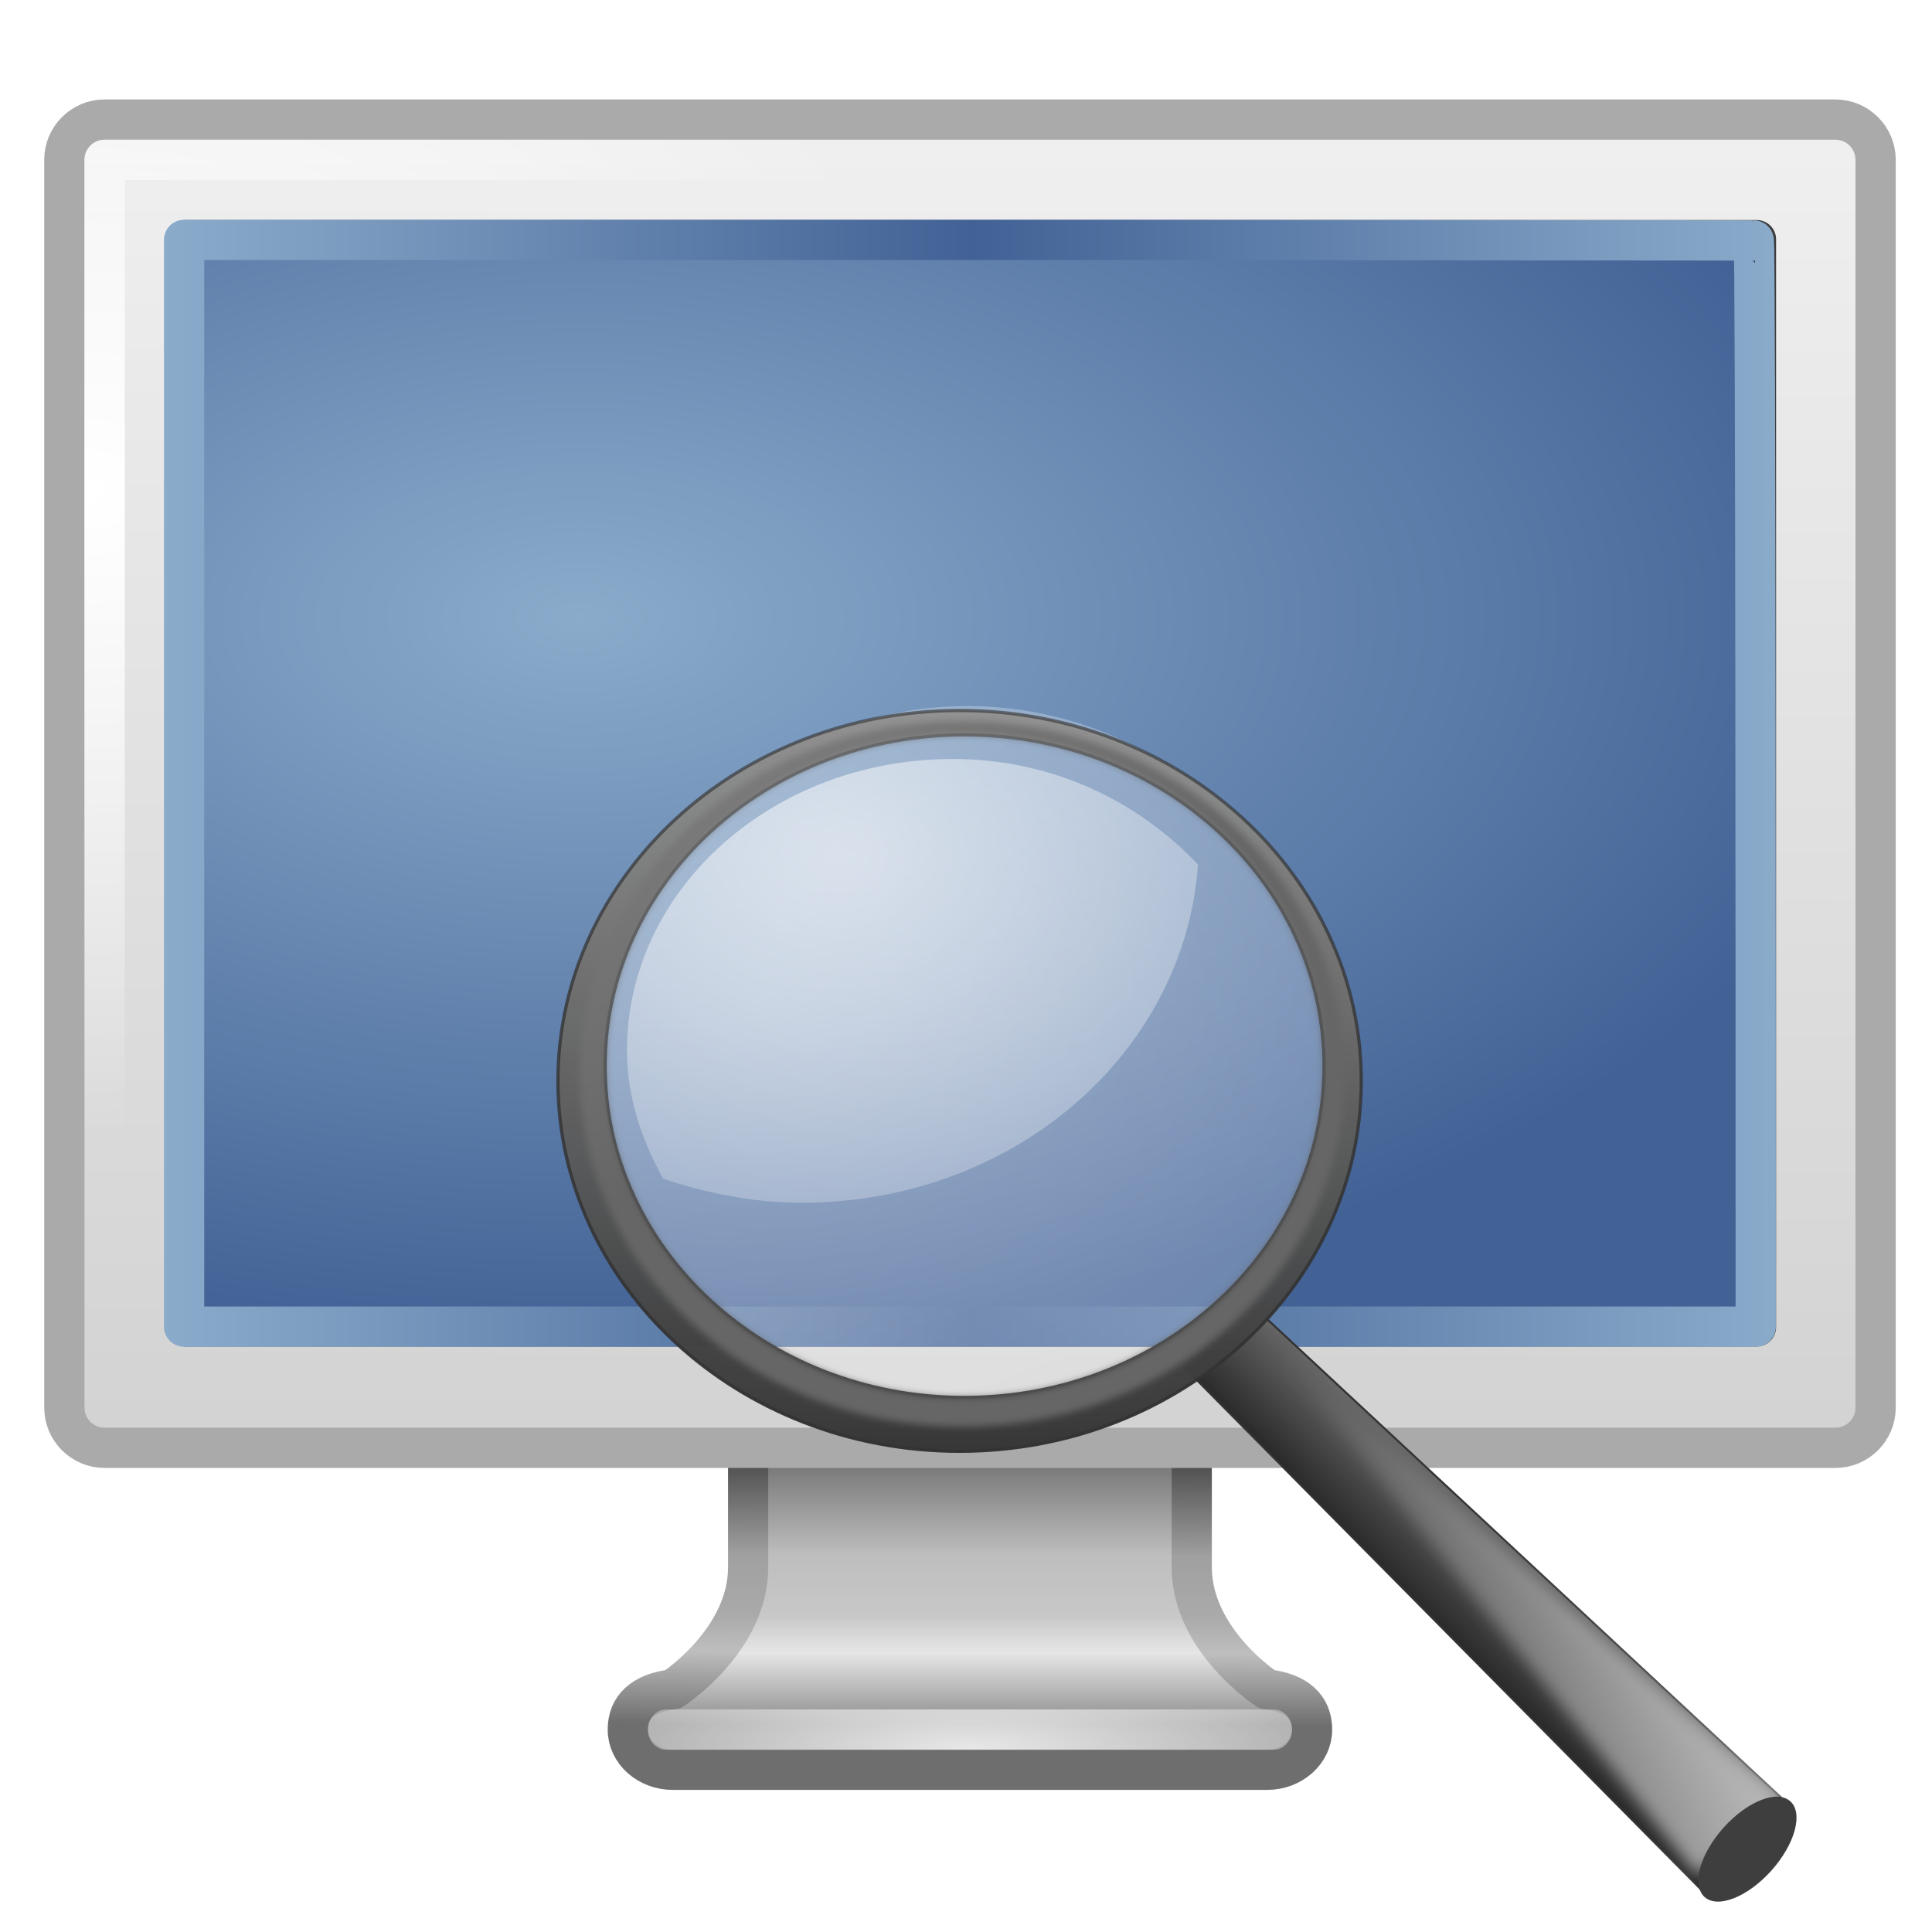
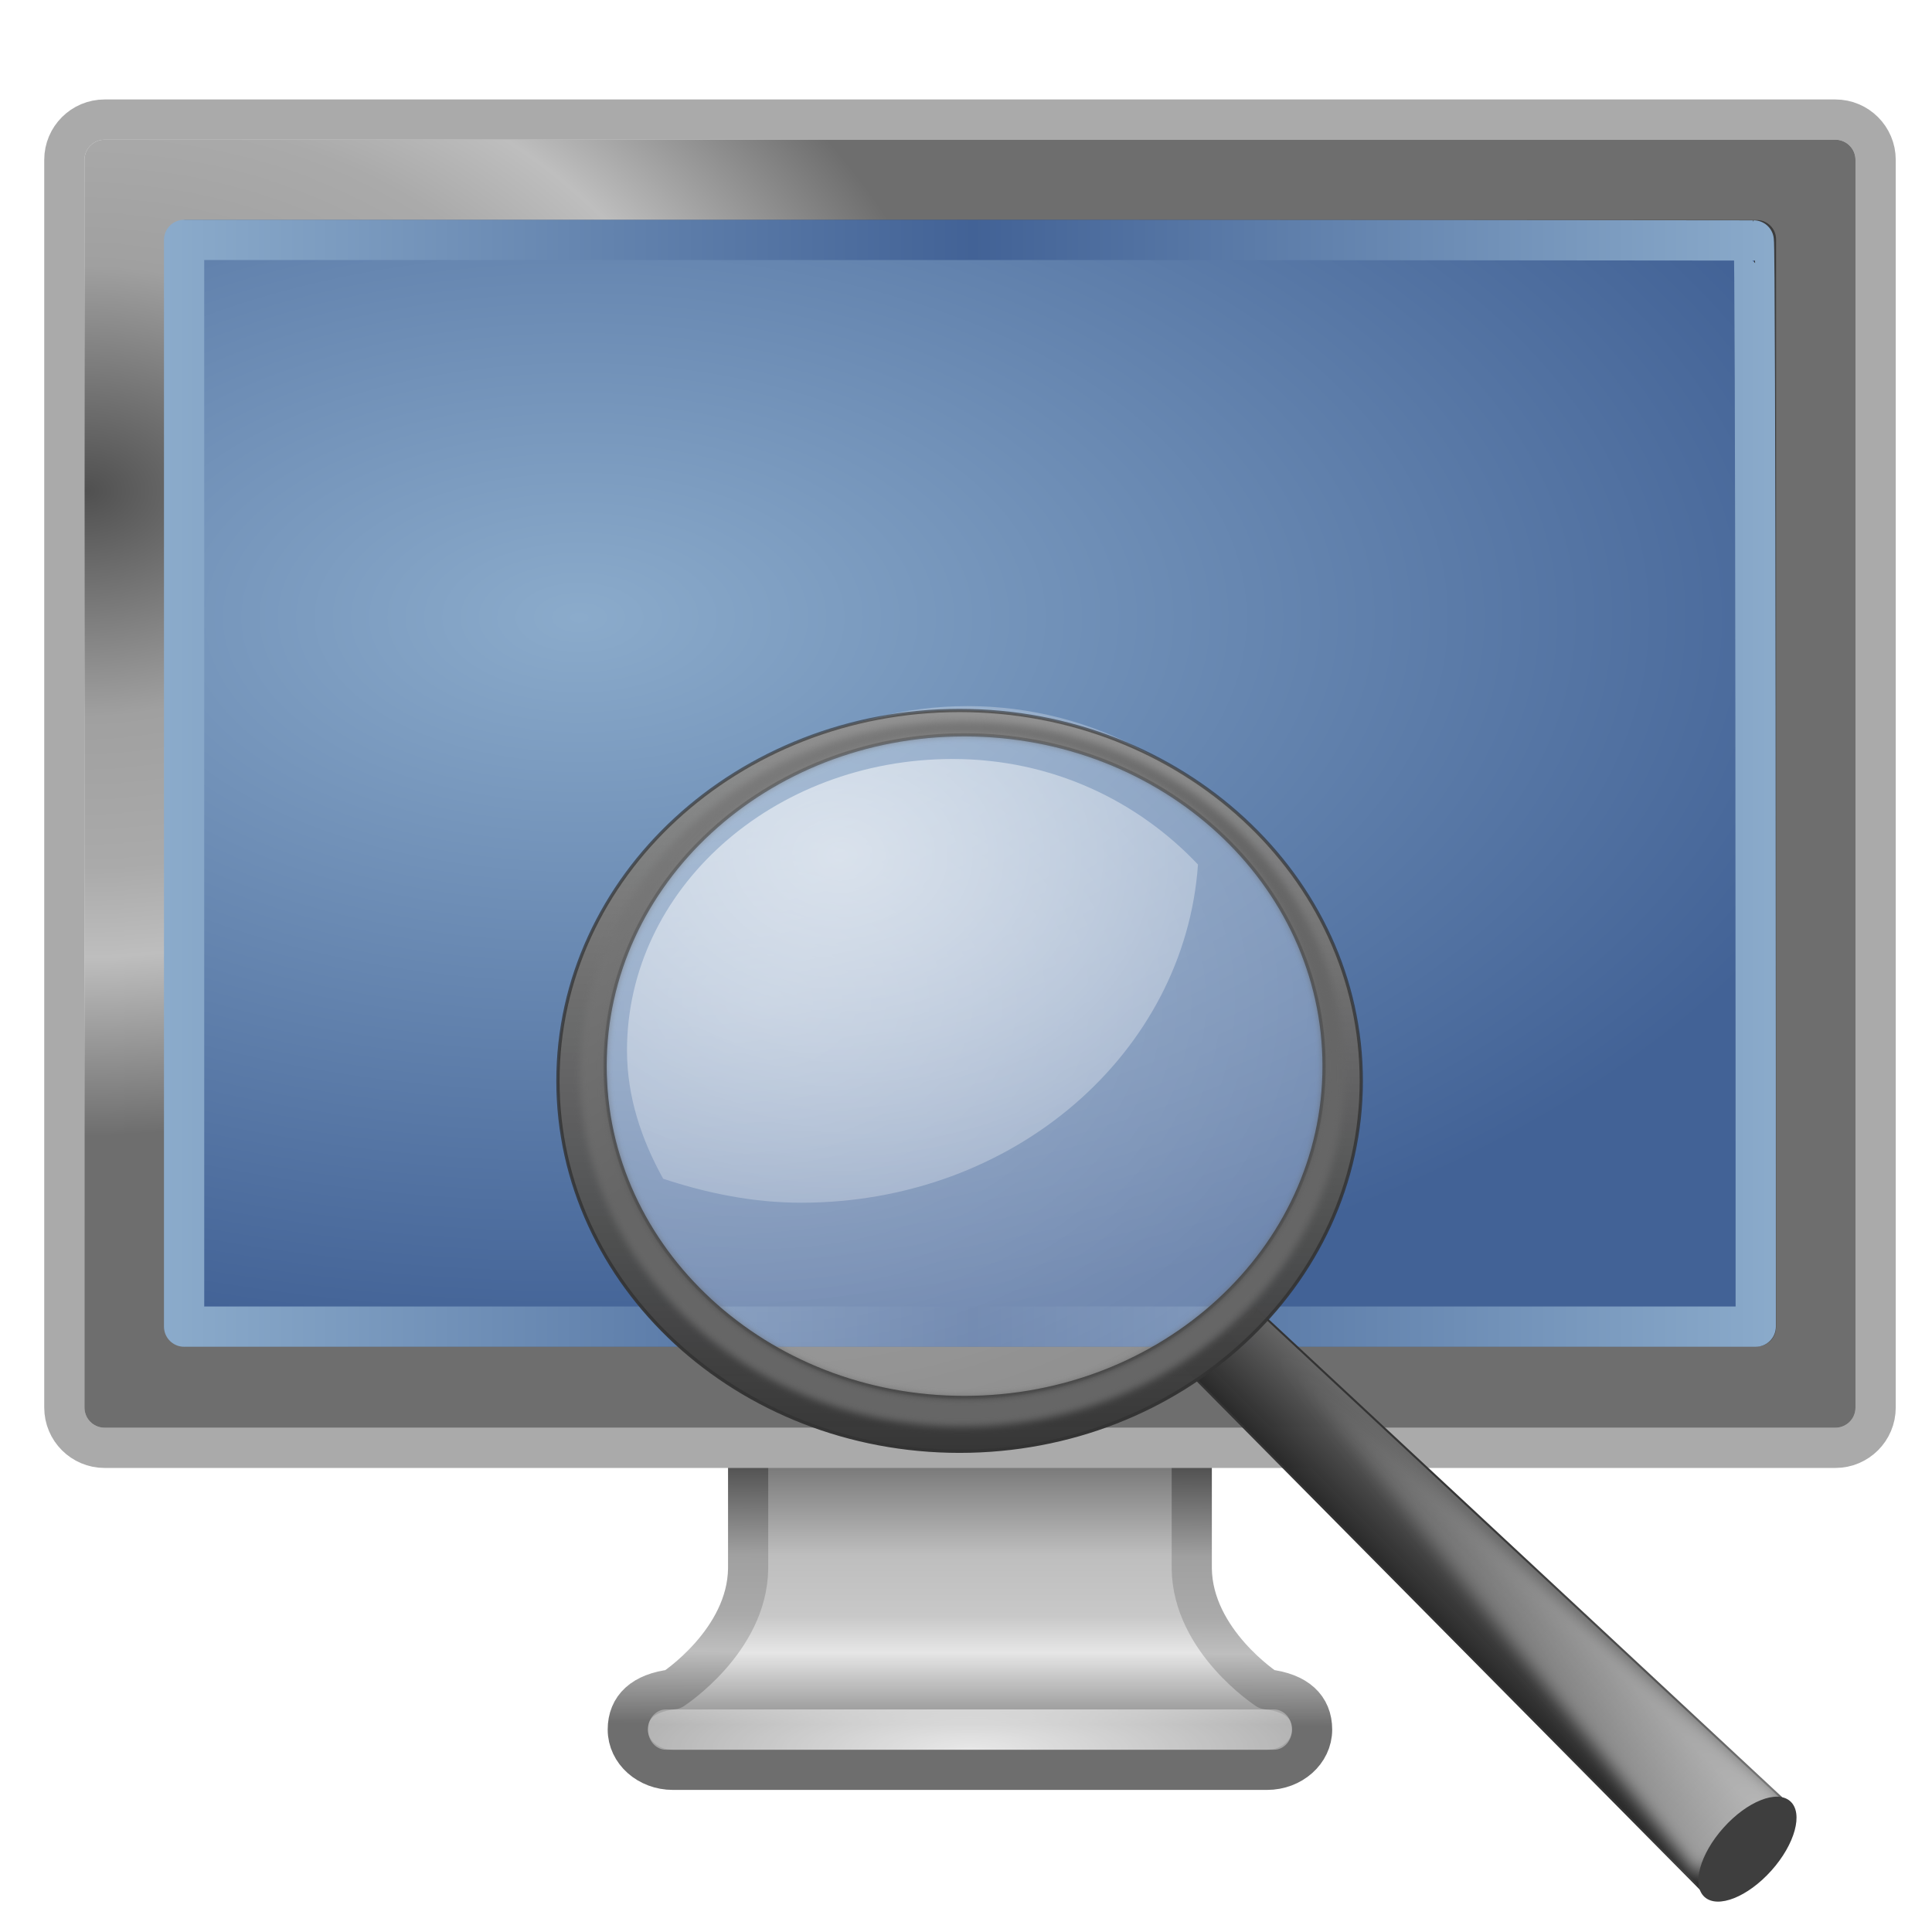
<svg xmlns="http://www.w3.org/2000/svg" xmlns:xlink="http://www.w3.org/1999/xlink" version="1.1" width="48" height="48" id="svg3876" enable-background="new">
  <defs id="defs3878">
    <linearGradient x1="17.355" y1="8" x2="24.008" y2="26.039" id="linearGradient2888-5" xlink:href="#linearGradient3738-7-3" gradientUnits="userSpaceOnUse" gradientTransform="matrix(1.056476,0,0,0.9978261,-1.265041,-1.51202)" />
    <linearGradient id="linearGradient3738-7-3">
      <stop id="stop3742-9-7" style="stop-color:white;stop-opacity:1" offset="0" />
      <stop id="stop3750-9-6" style="stop-color:white;stop-opacity:0" offset="0.856" />
      <stop id="stop3744-3-8" style="stop-color:white;stop-opacity:0" offset="1" />
    </linearGradient>
-     <radialGradient cx="1" cy="5.564" r="23" fx="1" fy="5.564" id="radialGradient2901-8" xlink:href="#linearGradient6602-0" gradientUnits="userSpaceOnUse" gradientTransform="matrix(0.9555509,0,0,0.6971467,1.165451,8.316252)" />
+     <radialGradient cx="1" cy="5.564" r="23" fx="1" fy="5.564" id="radialGradient2901-8" xlink:href="#linearGradient6732-7" gradientUnits="userSpaceOnUse" gradientTransform="matrix(0.9555509,0,0,0.6971467,1.165451,8.316252)" />
    <linearGradient id="linearGradient6602-0">
      <stop id="stop6604-2" style="stop-color:white;stop-opacity:1" offset="0" />
      <stop id="stop6606-4" style="stop-color:white;stop-opacity:0" offset="1" />
    </linearGradient>
    <linearGradient x1="20.147" y1="-0" x2="20.104" y2="31.983" id="linearGradient2904-9" xlink:href="#linearGradient6544-0" gradientUnits="userSpaceOnUse" gradientTransform="matrix(0.959002,0,0,1.065626,1.082354,2.420846)" />
    <linearGradient id="linearGradient6544-0">
      <stop id="stop6546-1" style="stop-color:#f0f0f0;stop-opacity:1" offset="0" />
      <stop id="stop6548-2" style="stop-color:#d2d2d2;stop-opacity:1" offset="1" />
    </linearGradient>
    <radialGradient cx="24" cy="38.641" r="8" fx="24" fy="38.641" id="radialGradient2907-0" xlink:href="#linearGradient6602-0" gradientUnits="userSpaceOnUse" gradientTransform="matrix(1.828641,-3.1440363e-8,0,0.4381505,-19.78871,26.53994)" />
    <linearGradient x1="320.281" y1="86.913" x2="320.281" y2="93.38" id="linearGradient2910-0" xlink:href="#linearGradient6620-6" gradientUnits="userSpaceOnUse" gradientTransform="matrix(0.9964089,0,0,1.000144,-294.7833,-50.54213)" />
    <linearGradient id="linearGradient6620-6">
      <stop id="stop6622-3" style="stop-color:#787878;stop-opacity:1" offset="0" />
      <stop id="stop6624-9" style="stop-color:#bebebe;stop-opacity:1" offset="0.35" />
      <stop id="stop6626-0" style="stop-color:#c8c8c8;stop-opacity:1" offset="0.583" />
      <stop id="stop6628-8" style="stop-color:#e6e6e6;stop-opacity:1" offset="0.723" />
      <stop id="stop6630-3" style="stop-color:#8c8c8c;stop-opacity:1" offset="1" />
    </linearGradient>
    <linearGradient gradientTransform="translate(0.09867176,0.4705878)" x1="21.718" y1="35.909" x2="21.686" y2="42.361" id="linearGradient2912-8" xlink:href="#linearGradient6732-7" gradientUnits="userSpaceOnUse" />
    <linearGradient id="linearGradient6732-7">
      <stop id="stop6734-3" style="stop-color:#505050;stop-opacity:1" offset="0" />
      <stop id="stop6736-1" style="stop-color:#a0a0a0;stop-opacity:1" offset="0.35" />
      <stop id="stop6738-0" style="stop-color:#aaa;stop-opacity:1" offset="0.583" />
      <stop id="stop6740-0" style="stop-color:#bebebe;stop-opacity:1" offset="0.723" />
      <stop id="stop6742-5" style="stop-color:#6e6e6e;stop-opacity:1" offset="1" />
    </linearGradient>
    <linearGradient id="linearGradient7012-661-145-733-759-865-745-661-970-94-3-7">
      <stop id="stop3618-6-8" style="stop-color:#8babcb;stop-opacity:1;" offset="0" />
      <stop id="stop3620-4-9" style="stop-color:#426296;stop-opacity:1;" offset="1" />
    </linearGradient>
    <linearGradient id="linearGradient3390-178-986-453-3-1">
      <stop id="stop3624-5-6" style="stop-color:#8babcb;stop-opacity:1;" offset="0" />
      <stop id="stop3626-8-4" style="stop-color:#426296;stop-opacity:1;" offset="1" />
    </linearGradient>
    <radialGradient r="21" fy="8.283" fx="15.749" cy="8.283" cx="15.749" gradientTransform="matrix(0,0.8620801,-1.578215,0,27.47304,1.764492)" gradientUnits="userSpaceOnUse" id="radialGradient8238" xlink:href="#linearGradient7012-661-145-733-759-865-745-661-970-94-3-7" />
    <linearGradient y2="6.898" x2="-28.956" y1="6.898" x1="-51.09" spreadMethod="reflect" gradientTransform="matrix(0.9070364,0,0,0.8438248,50.43886,1.67779)" gradientUnits="userSpaceOnUse" id="linearGradient8240" xlink:href="#linearGradient3390-178-986-453-3-1" />
    <linearGradient id="linearGradient5233-0-1">
      <stop id="stop5235-9-9" style="stop-color:#3c3c3c;stop-opacity:1" offset="0" />
      <stop id="stop5237-9-0" style="stop-color:#282828;stop-opacity:1" offset="1" />
    </linearGradient>
    <linearGradient y2="6.898" x2="-28.956" y1="6.898" x1="-51.09" spreadMethod="reflect" gradientTransform="matrix(0.9075685,0,0,0.8446182,50.51376,1.660556)" gradientUnits="userSpaceOnUse" id="linearGradient7351" xlink:href="#linearGradient5233-0-1" />
    <filter id="filter10131" color-interpolation-filters="sRGB">
      <feGaussianBlur stdDeviation="0.312" id="feGaussianBlur10133" />
    </filter>
    <linearGradient id="linearGradient3390-178-986-453-714">
      <stop offset="0" style="stop-color:#666;stop-opacity:1" id="stop3048" />
      <stop offset="1" style="stop-color:gray;stop-opacity:1" id="stop3050" />
    </linearGradient>
    <linearGradient id="linearGradient11104-748">
      <stop offset="0" style="stop-color:#333;stop-opacity:1" id="stop3042" />
      <stop offset="1" style="stop-color:#333;stop-opacity:0.612" id="stop3044" />
    </linearGradient>
    <linearGradient id="linearGradient2300-705">
      <stop offset="0" style="stop-color:#343434;stop-opacity:0.976" id="stop3036" />
      <stop offset="1" style="stop-color:#939393;stop-opacity:1" id="stop3038" />
    </linearGradient>
    <linearGradient id="linearGradient4467-844">
      <stop offset="0" style="stop-color:white;stop-opacity:1" id="stop3030" />
      <stop offset="1" style="stop-color:white;stop-opacity:0.248" id="stop3032" />
    </linearGradient>
    <linearGradient id="linearGradient6087-437-184-795-110-662-495-447">
      <stop offset="0" style="stop-color:white;stop-opacity:0.4" id="stop3024" />
      <stop offset="1" style="stop-color:white;stop-opacity:0" id="stop3026" />
    </linearGradient>
    <filter id="filter13078" color-interpolation-filters="sRGB">
      <feGaussianBlur stdDeviation="0.661" id="feGaussianBlur13080" />
    </filter>
    <linearGradient id="linearGradient12093-430">
      <stop offset="0" style="stop-color:white;stop-opacity:1" id="stop3018" />
      <stop offset="1" style="stop-color:white;stop-opacity:0" id="stop3020" />
    </linearGradient>
    <linearGradient id="linearGradient11114-935">
      <stop offset="0" style="stop-color:#242424;stop-opacity:0.992" id="stop3012" />
      <stop offset="1" style="stop-color:#656565;stop-opacity:1" id="stop3014" />
    </linearGradient>
    <linearGradient xlink:href="#linearGradient11114-935" id="linearGradient3196" gradientUnits="userSpaceOnUse" gradientTransform="translate(258.9414,-13.26989)" x1="-172.653" y1="99.667" x2="-166.64" y2="93.654" />
    <linearGradient xlink:href="#linearGradient12093-430" id="linearGradient3198" gradientUnits="userSpaceOnUse" gradientTransform="translate(-127.0932,-2.645081)" x1="277.573" y1="146.151" x2="201.871" y2="67.35" />
    <radialGradient xlink:href="#linearGradient6087-437-184-795-110-662-495-447" id="radialGradient3200" gradientUnits="userSpaceOnUse" gradientTransform="matrix(0,1.207974,-1.627164,0,26.37175,8.266469)" cx="7.265" cy="8.302" fx="7.265" fy="8.302" r="20.98" />
    <radialGradient xlink:href="#linearGradient4467-844" id="radialGradient3202" gradientUnits="userSpaceOnUse" gradientTransform="matrix(2.07098,0,0,1.609362,-75.80105,-6.777836)" cx="15.414" cy="13.078" fx="15.414" fy="13.078" r="6.656" />
    <linearGradient xlink:href="#linearGradient2300-705" id="linearGradient3204" gradientUnits="userSpaceOnUse" gradientTransform="matrix(0.272289,0,0,0.272289,-88.49468,7.534078)" x1="173.096" y1="75.319" x2="173.096" y2="11.949" />
    <linearGradient xlink:href="#linearGradient11104-748" id="linearGradient3206" gradientUnits="userSpaceOnUse" gradientTransform="matrix(0.272289,0,0,0.272289,-53.17576,9.583299)" x1="41.542" y1="68.292" x2="41.485" y2="4.536" />
    <linearGradient xlink:href="#linearGradient3390-178-986-453-714" id="linearGradient3208" gradientUnits="userSpaceOnUse" gradientTransform="translate(-53.76539,-0.1141929)" x1="82.453" y1="45.114" x2="65.34" y2="15.944" />
+     <radialGradient xlink:href="#linearGradient6732-7" id="radialGradient3685" cx="2.121" cy="9.467" fx="2.121" fy="9.467" r="22" gradientTransform="matrix(1,0,0,0.7272727,0,5.31016)" gradientUnits="userSpaceOnUse" />
  </defs>
  <g id="layer1" style="opacity:1">
    <path d="m 18.587,31.97 c 0,0 0,7.001 0,7.001 -0.022,1.802 -1.869,3 -1.869,3 -0.749,0.088 -1.121,0.446 -1.121,1 0,0.554 0.504,1 1.121,1 l 14.76,0 c 0.617,0 1.121,-0.446 1.121,-1 0,-0.554 -0.372,-0.912 -1.121,-1 0,0 -1.846,-1.198 -1.869,-3 0,0 0,-7.001 0,-7.001 l -11.023,0 z" id="path4675" style="fill:url(#linearGradient2910-0);fill-opacity:1;stroke:url(#linearGradient2912-8);stroke-width:0.998;stroke-linecap:round;stroke-linejoin:round;stroke-miterlimit:4;stroke-opacity:1;stroke-dasharray:none;stroke-dashoffset:0.5;display:inline;enable-background:new" />
    <rect width="16" height="1" rx="0.444" ry="0.5" x="16.099" y="42.471" id="rect4703" style="opacity:0.8;fill:url(#radialGradient2907-0);fill-opacity:1;stroke:none;display:inline;enable-background:new" />
    <rect width="45" height="33" rx="1" ry="1" x="1.599" y="2.971" id="rect2722" style="fill:url(#linearGradient2904-9);fill-opacity:1;stroke:#aaaaaa;stroke-width:1;stroke-linecap:round;stroke-linejoin:round;stroke-miterlimit:4;stroke-opacity:1;stroke-dasharray:none;stroke-dashoffset:0.5" />
-     <rect width="43" height="31" rx="0" ry="0" x="2.599" y="3.971" id="rect4642" style="fill:none;stroke:url(#radialGradient2901-8);stroke-width:1;stroke-linecap:round;stroke-linejoin:round;stroke-miterlimit:4;stroke-opacity:1;stroke-dasharray:none;stroke-dashoffset:0.5;display:inline;enable-background:new" />
+     <rect width="43" height="31" rx="0" ry="0" x="2.599" y="3.971" id="rect4642" style="fill:url(#radialGradient3685);stroke:url(#radialGradient2901-8);stroke-width:1;stroke-linecap:round;stroke-linejoin:round;stroke-miterlimit:4;stroke-opacity:1;stroke-dasharray:none;stroke-dashoffset:0.5;display:inline;enable-background:new;fill-opacity:1" />
    <path d="m 5.099,6.502 0,17.969 C 6.908,24.041 42.504,13.998 43.099,13.467 l 9e-6,-6.997 -38,0.031 z" id="path2516" style="opacity:0.3;fill:url(#linearGradient2888-5);fill-opacity:1;fill-rule:evenodd;stroke:none" />
  </g>
  <g id="layer4" style="display:inline">
    <path d="m 4.623,5.947 c 13.008,0 26.015,0 39.023,0 0,9.008 0,18.017 0,27.025 -13.008,0 -26.015,0 -39.023,0 0,-9.008 0,-18.017 0,-27.025 l 0,0 z" id="path2514-7" style="fill:none;stroke:url(#linearGradient7351);stroke-width:0.961;stroke-linecap:round;stroke-linejoin:round;stroke-miterlimit:4;stroke-opacity:1;stroke-dasharray:none;stroke-dashoffset:0;marker:none;visibility:visible;display:inline;overflow:visible;enable-background:accumulate" />
  </g>
  <g id="layer3" style="display:inline">
    <path d="m 4.575,5.96 c 9.297,0 13.012,0 22.309,0 0.181,-0.003 16.655,0.015 16.687,0.014 0.05,-0.003 0.05,21.926 0.05,26.986 -13,0 -26.047,0 -39.047,0 0,-9 0,-18 0,-27 l 0,0 z" id="path2514" style="fill:url(#radialGradient8238);fill-opacity:1;fill-rule:evenodd;stroke:url(#linearGradient8240);stroke-width:1;stroke-linecap:round;stroke-linejoin:round;stroke-miterlimit:4;stroke-opacity:1;stroke-dasharray:none;stroke-dashoffset:0;marker:none;visibility:visible;display:inline;overflow:visible;enable-background:accumulate" />
  </g>
  <g id="layer5" style="opacity:0.48;display:inline" />
  <g id="layer6" style="display:inline">
    <g transform="matrix(1.075027,0,0,1.075027,68.05066,5.910255)" id="g2664">
      <g transform="matrix(0.272289,0,0,0.272289,-54.19006,8.061853)" id="g20913">
        <path d="m 73.007,61.163 44.713,41.614 -6.198,8.411 -44.551,-45.015 6.036,-5.01 z" id="path11112-4" style="fill:url(#linearGradient3196);fill-opacity:1;fill-rule:evenodd;stroke:#333333;stroke-width:0.171;stroke-linecap:round;stroke-linejoin:round;stroke-miterlimit:4;stroke-opacity:1;stroke-dasharray:none" />
        <path d="M 110.637,109.418 74.778,64.705 l 43.385,38.072 -7.526,6.641 z" id="path11122-6" style="fill:url(#linearGradient3198);fill-opacity:1;fill-rule:evenodd;stroke:none;filter:url(#filter13078)" />
        <path d="m 118.49,103.086 a 2.727,5.453 41.82 1 1 -7.272,8.128 2.727,5.453 41.82 1 1 7.272,-8.128 z" id="path13082-2" style="fill:#3e3e3e;fill-opacity:1;stroke:none" />
      </g>
      <path d="m 25.898,18.478 a 8.309,8.309 0 1 1 -16.617,0 8.309,8.309 0 1 1 16.617,0 z" transform="matrix(1.004099,0,0,0.9796836,-58.60196,0.9474585)" id="path4452-5" style="fill:url(#radialGradient3200);fill-opacity:1;fill-rule:evenodd;stroke:none;stroke-width:1.075;marker:none;visibility:visible" />
      <path d="m -41.284,12.043 c -4.159,0 -7.527,3.013 -7.527,6.735 0,1.075 0.336,2.064 0.836,2.966 1,0.33 2.063,0.554 3.191,0.554 4.929,0 8.865,-3.474 9.169,-7.816 -1.383,-1.462 -3.363,-2.439 -5.669,-2.439 z" id="path4462-8" style="opacity:0.6;fill:url(#radialGradient3202);fill-opacity:1;fill-rule:evenodd;stroke:none;stroke-width:1;marker:none;visibility:visible;display:inline;overflow:visible" />
      <path d="m -41.124,10.922 c -5.124,0 -9.283,3.836 -9.283,8.56 0,4.724 4.16,8.56 9.283,8.56 5.124,0 9.283,-3.836 9.283,-8.56 0,-4.724 -4.16,-8.56 -9.283,-8.56 z m 0.111,0.562 c 4.586,0 8.313,3.43 8.313,7.658 0,4.228 -3.728,7.658 -8.313,7.658 -4.586,10e-7 -8.305,-3.43 -8.305,-7.658 0,-4.228 3.719,-7.658 8.305,-7.658 z" id="path2298-6" style="fill:url(#linearGradient3204);fill-opacity:1;stroke:url(#linearGradient3206);stroke-width:0.075;stroke-linecap:round;stroke-linejoin:round;stroke-miterlimit:4;stroke-opacity:1;stroke-dasharray:none" />
      <path d="m 48.577,9.921 c -17.92,0 -32.438,13.414 -32.438,29.938 0,16.524 14.518,29.938 32.438,29.938 17.92,0 32.469,-13.414 32.469,-29.938 0,-16.524 -14.549,-29.938 -32.469,-29.938 z m 0.188,1.156 c 16.841,0 30.531,12.596 30.531,28.125 0,15.529 -13.69,28.125 -30.531,28.125 -16.841,2e-6 -30.5,-12.596 -30.5,-28.125 0,-15.529 13.659,-28.125 30.5,-28.125 z" transform="matrix(0.272289,0,0,0.272289,-54.29149,8.467572)" id="path4267-2" style="fill:url(#linearGradient3208);fill-opacity:1;stroke:none;display:inline;filter:url(#filter10131)" />
    </g>
  </g>
</svg>
